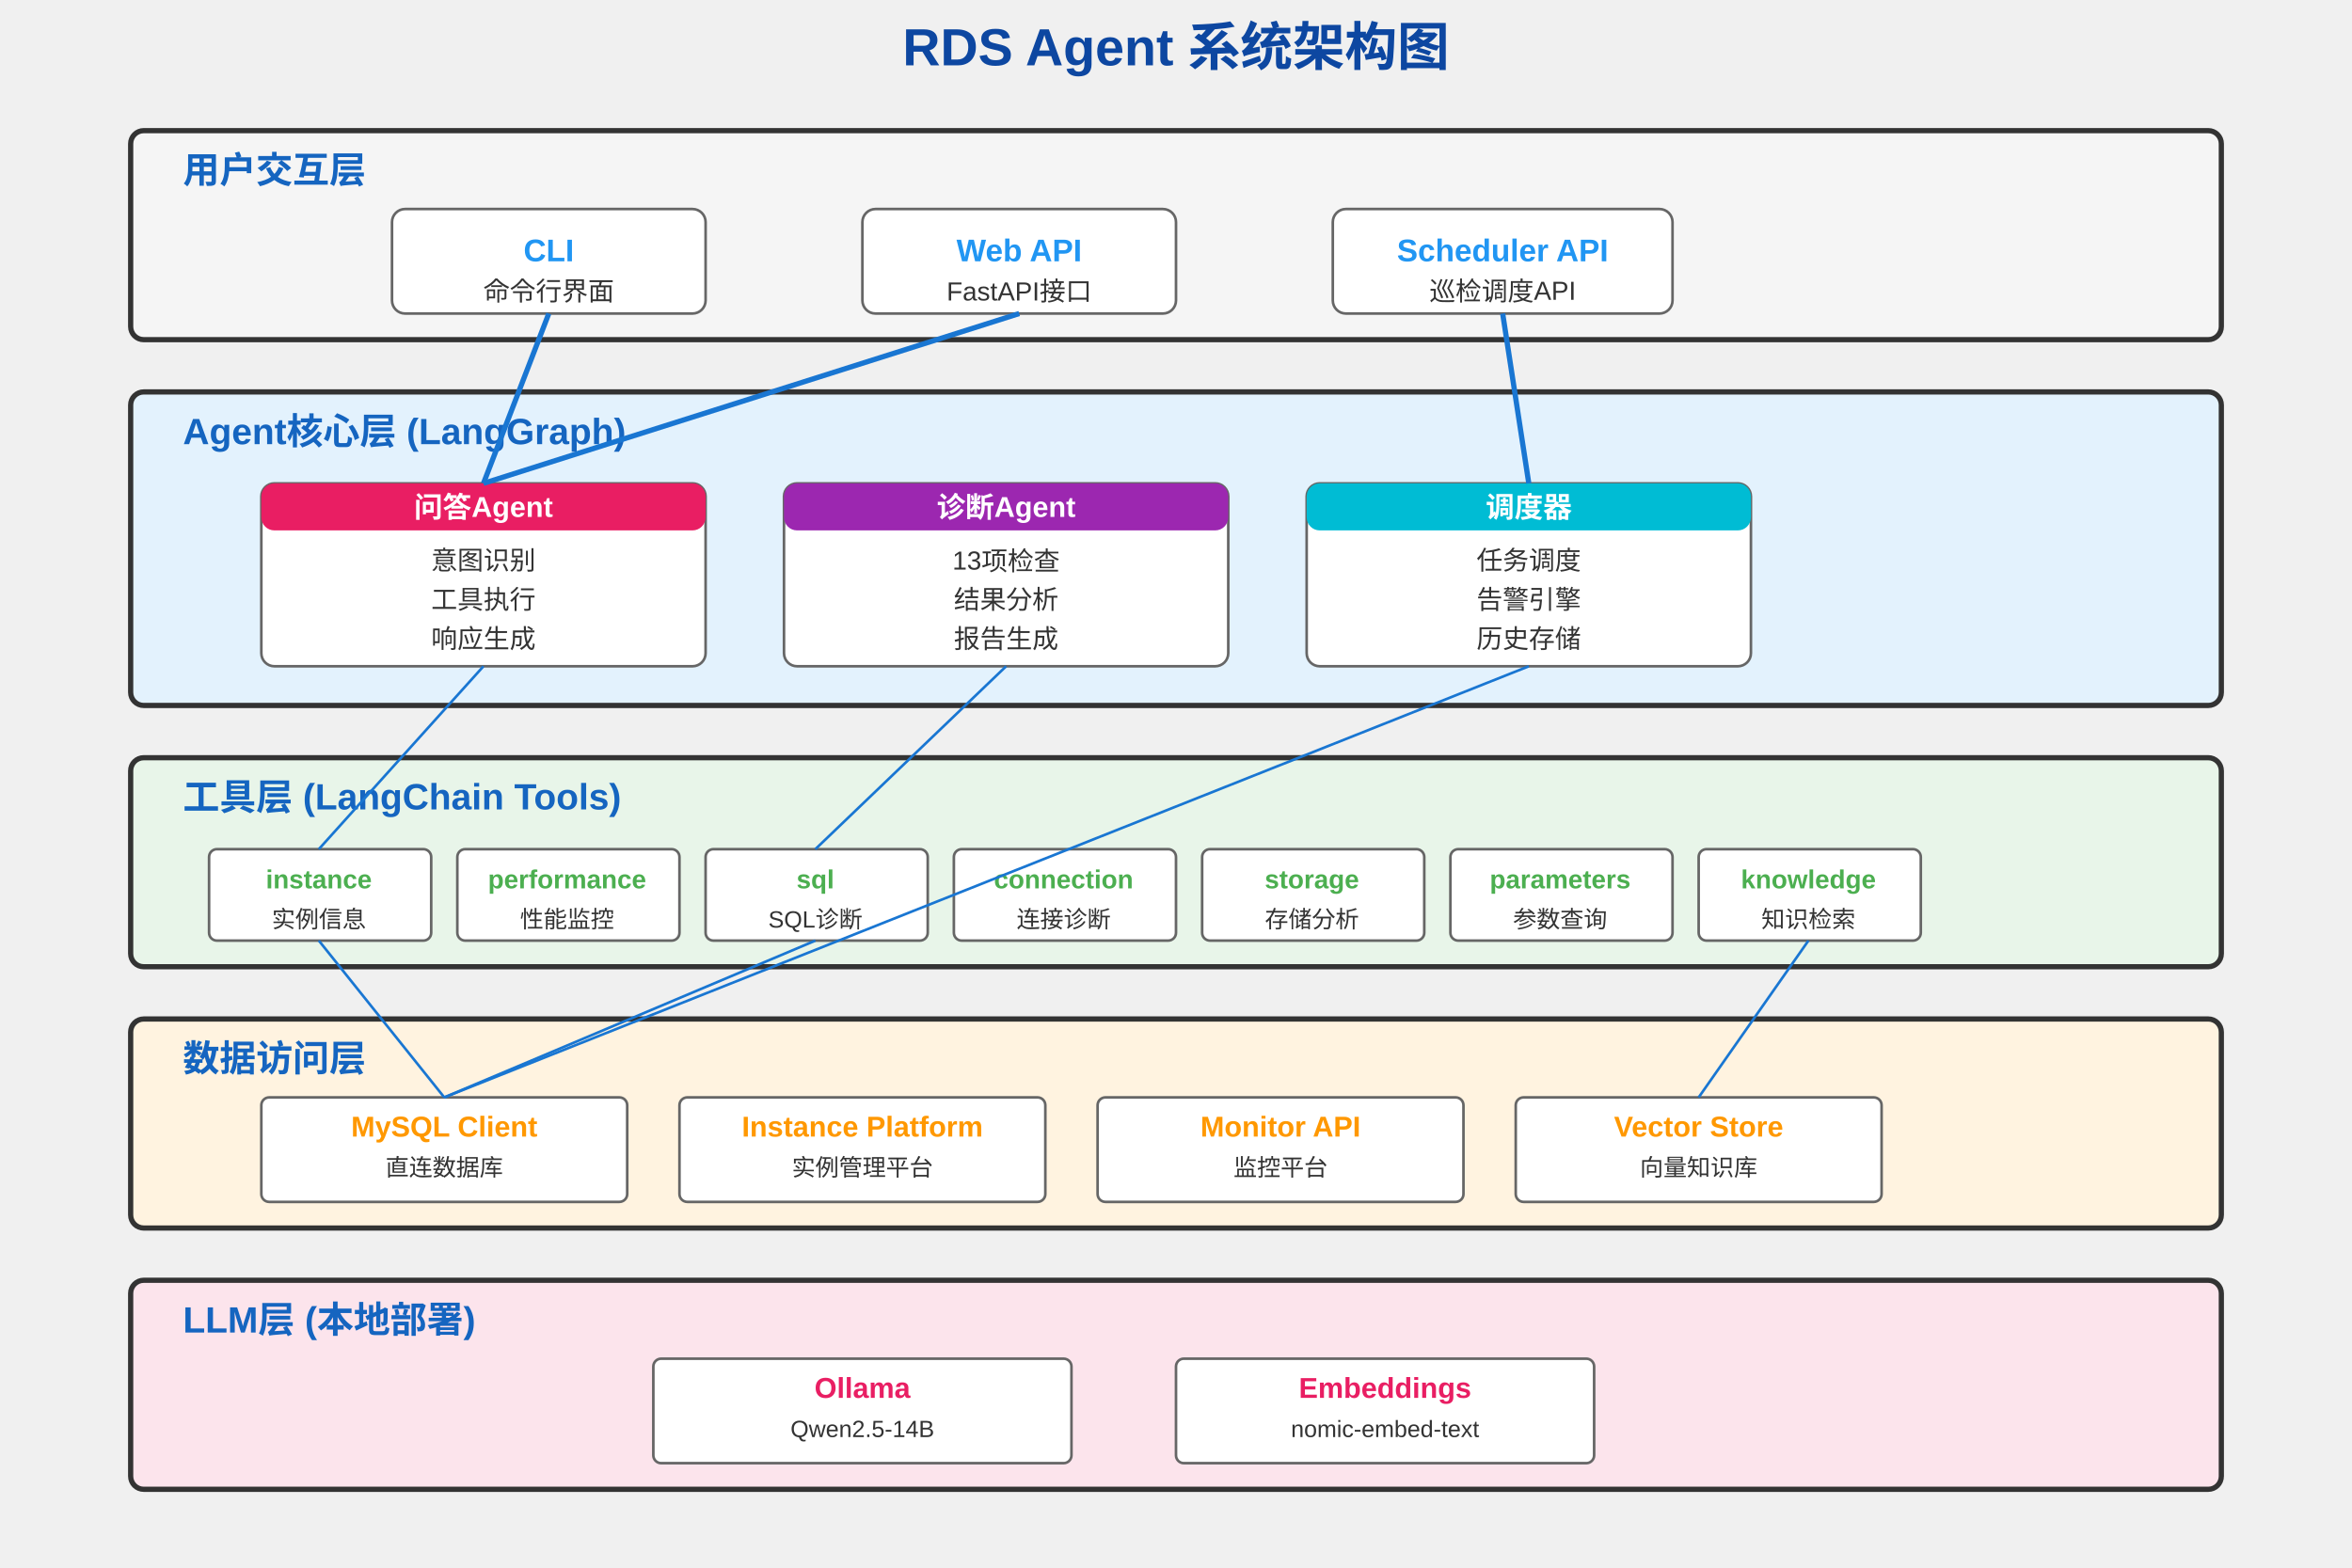
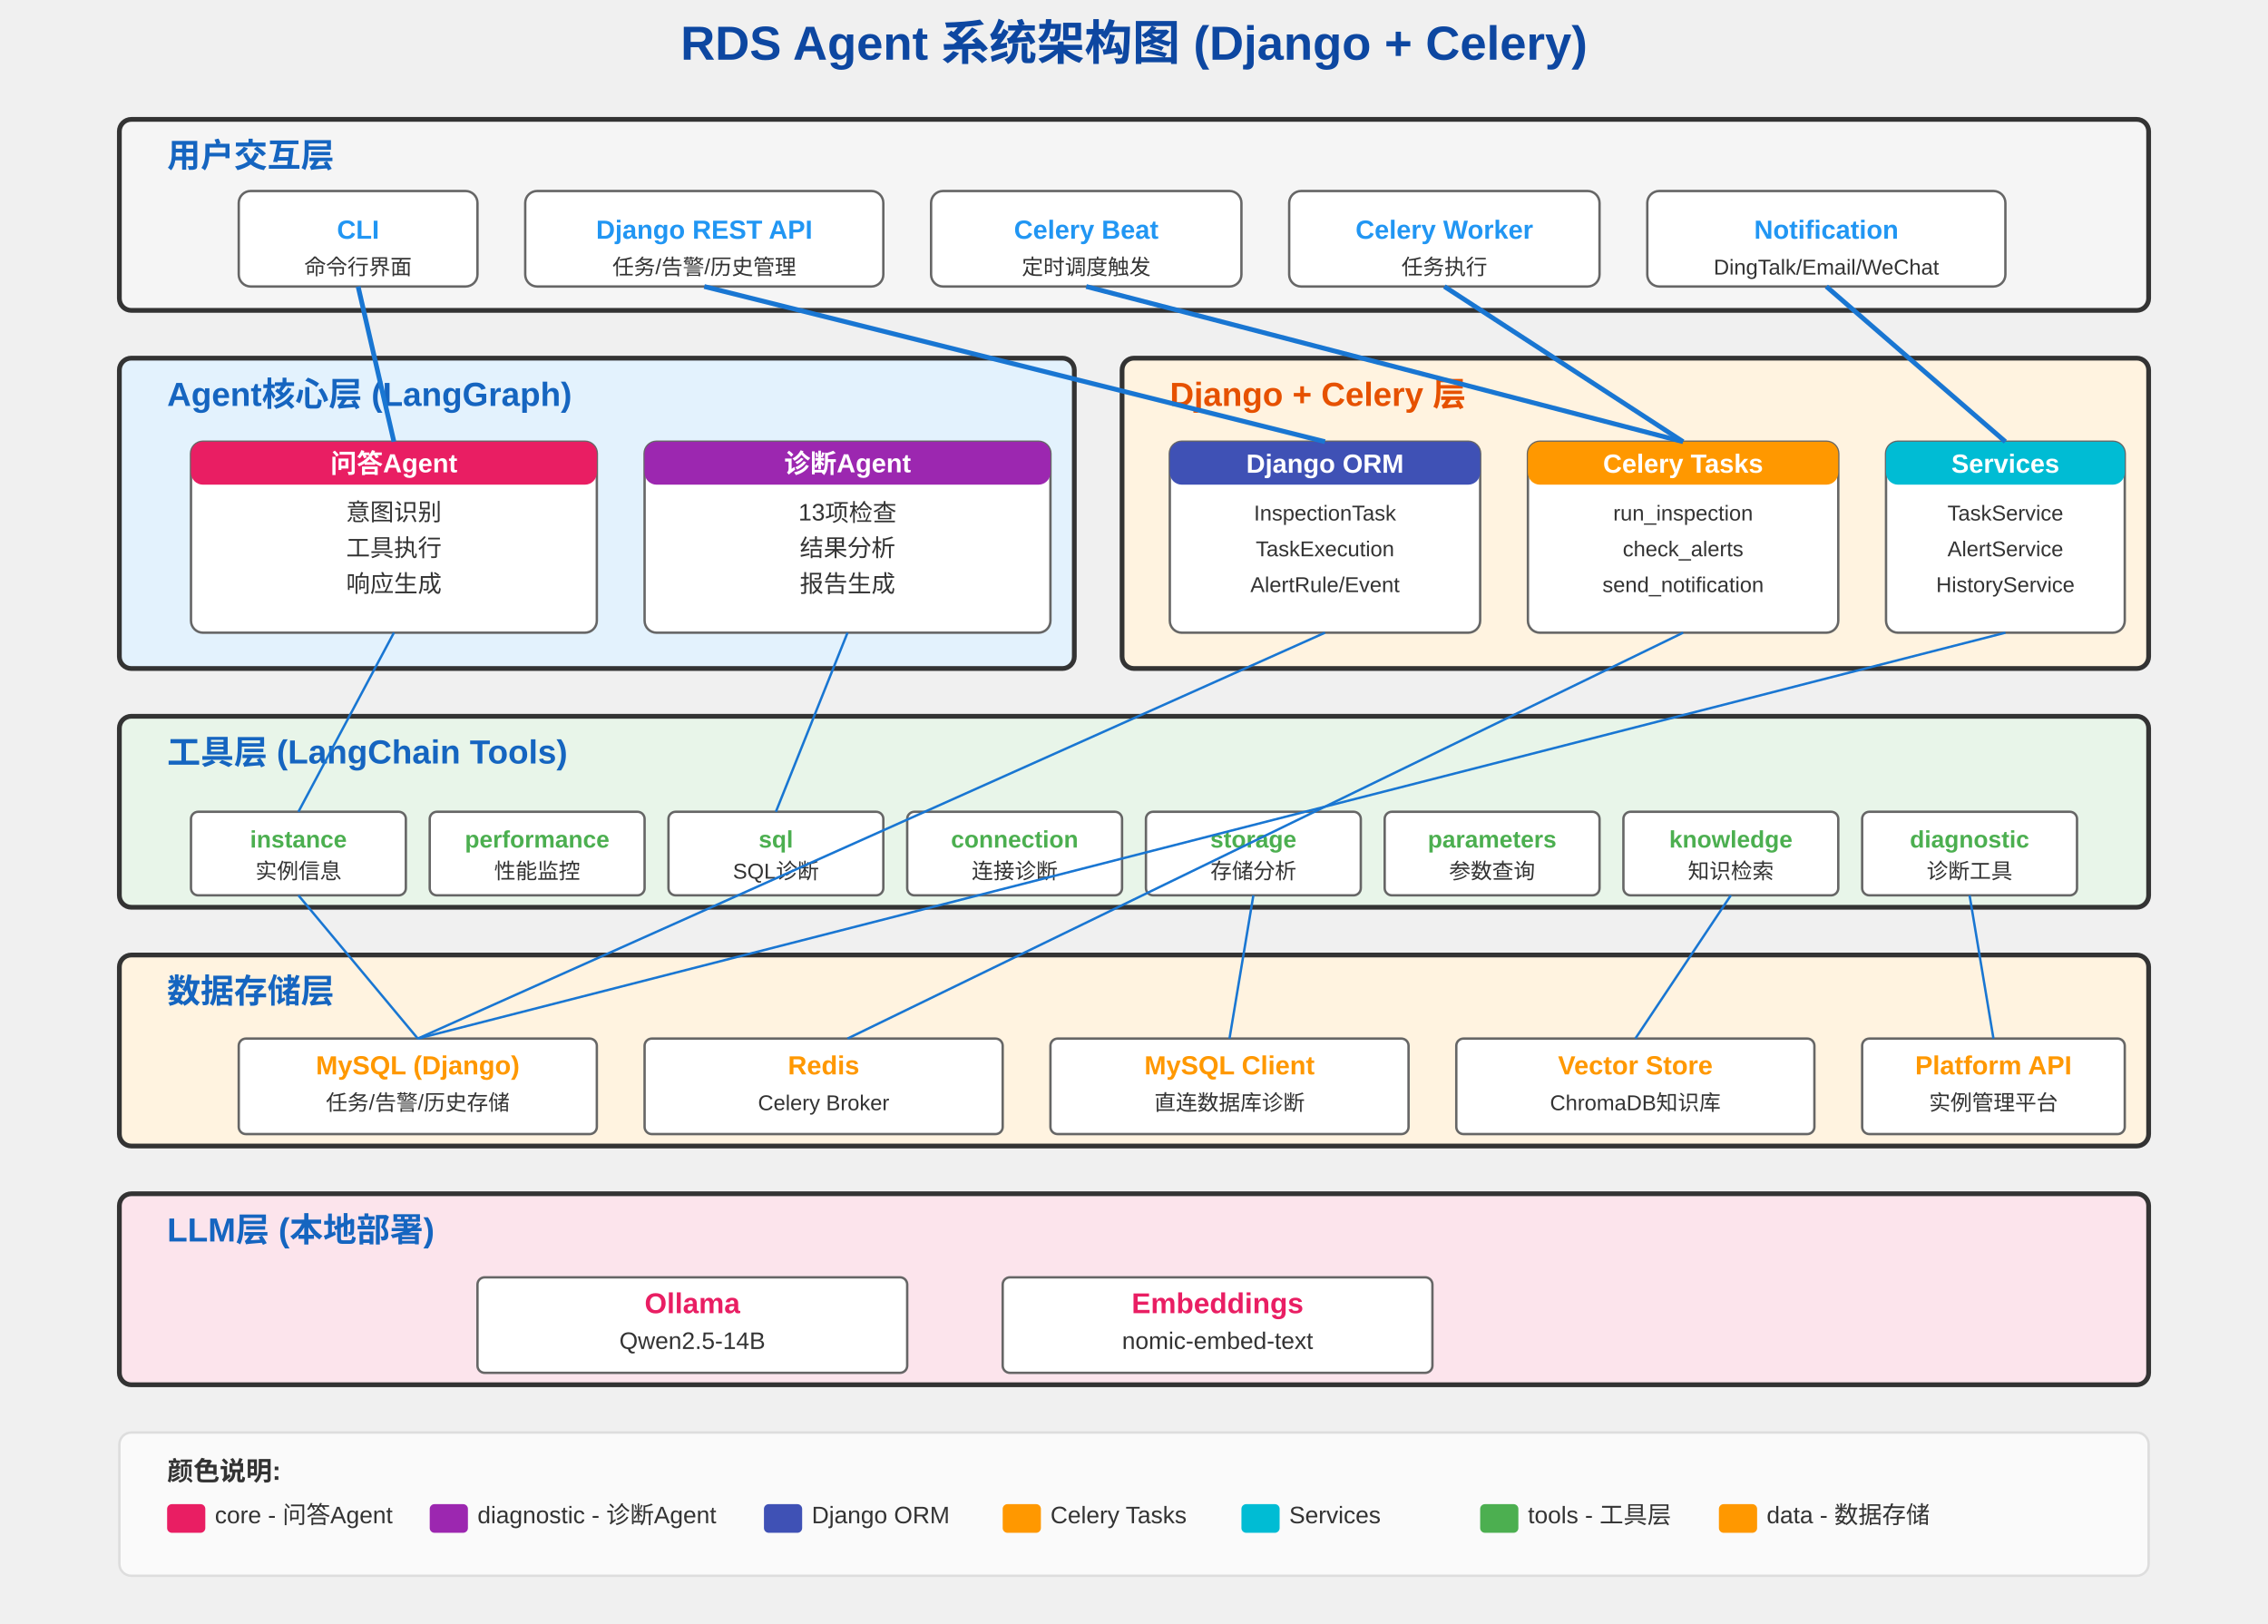
- <svg xmlns="http://www.w3.org/2000/svg" width="900" height="600">
-   <text x="450" y="25" text-anchor="middle" font-family="Arial" font-weight="bold" font-size="20" fill="#0D47A1">RDS Agent 系统架构图</text>
-   <rect x="50" y="50" width="800" height="80" fill="#f5f5f5" stroke="#333" stroke-width="2" rx="5" />
+ <svg xmlns="http://www.w3.org/2000/svg" width="950" height="680">
+   <text x="475" y="25" text-anchor="middle" font-family="Arial" font-weight="bold" font-size="20" fill="#0D47A1">RDS Agent 系统架构图 (Django + Celery)</text>
+   <rect x="50" y="50" width="850" height="80" fill="#f5f5f5" stroke="#333" stroke-width="2" rx="5" />
  <text x="70" y="70" font-family="Arial" font-weight="bold" font-size="14" fill="#1565C0">用户交互层</text>
-   <rect x="150" y="80" width="120" height="40" fill="#fff" stroke="#666" stroke-width="1" rx="5" />
-   <text x="210" y="100" text-anchor="middle" font-family="Arial" font-weight="bold" font-size="12" fill="#2196F3">CLI</text>
-   <text x="210" y="115" text-anchor="middle" font-family="Arial" font-size="10" fill="#333">命令行界面</text>
-   <rect x="330" y="80" width="120" height="40" fill="#fff" stroke="#666" stroke-width="1" rx="5" />
-   <text x="390" y="100" text-anchor="middle" font-family="Arial" font-weight="bold" font-size="12" fill="#2196F3">Web API</text>
-   <text x="390" y="115" text-anchor="middle" font-family="Arial" font-size="10" fill="#333">FastAPI接口</text>
-   <rect x="510" y="80" width="130" height="40" fill="#fff" stroke="#666" stroke-width="1" rx="5" />
-   <text x="575" y="100" text-anchor="middle" font-family="Arial" font-weight="bold" font-size="12" fill="#2196F3">Scheduler API</text>
-   <text x="575" y="115" text-anchor="middle" font-family="Arial" font-size="10" fill="#333">巡检调度API</text>
-   <rect x="50" y="150" width="800" height="120" fill="#e3f2fd" stroke="#333" stroke-width="2" rx="5" />
+   <rect x="100" y="80" width="100" height="40" fill="#fff" stroke="#666" stroke-width="1" rx="5" />
+   <text x="150" y="100" text-anchor="middle" font-family="Arial" font-weight="bold" font-size="11" fill="#2196F3">CLI</text>
+   <text x="150" y="115" text-anchor="middle" font-family="Arial" font-size="9" fill="#333">命令行界面</text>
+   <rect x="220" y="80" width="150" height="40" fill="#fff" stroke="#666" stroke-width="1" rx="5" />
+   <text x="295" y="100" text-anchor="middle" font-family="Arial" font-weight="bold" font-size="11" fill="#2196F3">Django REST API</text>
+   <text x="295" y="115" text-anchor="middle" font-family="Arial" font-size="9" fill="#333">任务/告警/历史管理</text>
+   <rect x="390" y="80" width="130" height="40" fill="#fff" stroke="#666" stroke-width="1" rx="5" />
+   <text x="455" y="100" text-anchor="middle" font-family="Arial" font-weight="bold" font-size="11" fill="#2196F3">Celery Beat</text>
+   <text x="455" y="115" text-anchor="middle" font-family="Arial" font-size="9" fill="#333">定时调度触发</text>
+   <rect x="540" y="80" width="130" height="40" fill="#fff" stroke="#666" stroke-width="1" rx="5" />
+   <text x="605" y="100" text-anchor="middle" font-family="Arial" font-weight="bold" font-size="11" fill="#2196F3">Celery Worker</text>
+   <text x="605" y="115" text-anchor="middle" font-family="Arial" font-size="9" fill="#333">任务执行</text>
+   <rect x="690" y="80" width="150" height="40" fill="#fff" stroke="#666" stroke-width="1" rx="5" />
+   <text x="765" y="100" text-anchor="middle" font-family="Arial" font-weight="bold" font-size="11" fill="#2196F3">Notification</text>
+   <text x="765" y="115" text-anchor="middle" font-family="Arial" font-size="9" fill="#333">DingTalk/Email/WeChat</text>
+   <rect x="50" y="150" width="400" height="130" fill="#e3f2fd" stroke="#333" stroke-width="2" rx="5" />
  <text x="70" y="170" font-family="Arial" font-weight="bold" font-size="14" fill="#1565C0">Agent核心层 (LangGraph)</text>
-   <rect x="100" y="185" width="170" height="70" fill="#fff" stroke="#666" stroke-width="1" rx="5" />
-   <rect x="100" y="185" width="170" height="18" fill="#E91E63" rx="5" />
-   <text x="185" y="198" text-anchor="middle" font-family="Arial" font-weight="bold" font-size="11" fill="#fff">问答Agent</text>
-   <text x="185" y="218" text-anchor="middle" font-family="Arial" font-size="10" fill="#333">意图识别</text>
-   <text x="185" y="233" text-anchor="middle" font-family="Arial" font-size="10" fill="#333">工具执行</text>
-   <text x="185" y="248" text-anchor="middle" font-family="Arial" font-size="10" fill="#333">响应生成</text>
-   <rect x="300" y="185" width="170" height="70" fill="#fff" stroke="#666" stroke-width="1" rx="5" />
-   <rect x="300" y="185" width="170" height="18" fill="#9C27B0" rx="5" />
-   <text x="385" y="198" text-anchor="middle" font-family="Arial" font-weight="bold" font-size="11" fill="#fff">诊断Agent</text>
-   <text x="385" y="218" text-anchor="middle" font-family="Arial" font-size="10" fill="#333">13项检查</text>
-   <text x="385" y="233" text-anchor="middle" font-family="Arial" font-size="10" fill="#333">结果分析</text>
-   <text x="385" y="248" text-anchor="middle" font-family="Arial" font-size="10" fill="#333">报告生成</text>
-   <rect x="500" y="185" width="170" height="70" fill="#fff" stroke="#666" stroke-width="1" rx="5" />
-   <rect x="500" y="185" width="170" height="18" fill="#00BCD4" rx="5" />
-   <text x="585" y="198" text-anchor="middle" font-family="Arial" font-weight="bold" font-size="11" fill="#fff">调度器</text>
-   <text x="585" y="218" text-anchor="middle" font-family="Arial" font-size="10" fill="#333">任务调度</text>
-   <text x="585" y="233" text-anchor="middle" font-family="Arial" font-size="10" fill="#333">告警引擎</text>
-   <text x="585" y="248" text-anchor="middle" font-family="Arial" font-size="10" fill="#333">历史存储</text>
-   <rect x="50" y="290" width="800" height="80" fill="#e8f5e9" stroke="#333" stroke-width="2" rx="5" />
-   <text x="70" y="310" font-family="Arial" font-weight="bold" font-size="14" fill="#1565C0">工具层 (LangChain Tools)</text>
-   <rect x="80" y="325" width="85" height="35" fill="#fff" stroke="#666" stroke-width="1" rx="3" />
-   <text x="122" y="340" text-anchor="middle" font-family="Arial" font-weight="bold" font-size="10" fill="#4CAF50">instance</text>
-   <text x="122" y="355" text-anchor="middle" font-family="Arial" font-size="9" fill="#333">实例信息</text>
-   <rect x="175" y="325" width="85" height="35" fill="#fff" stroke="#666" stroke-width="1" rx="3" />
-   <text x="217" y="340" text-anchor="middle" font-family="Arial" font-weight="bold" font-size="10" fill="#4CAF50">performance</text>
-   <text x="217" y="355" text-anchor="middle" font-family="Arial" font-size="9" fill="#333">性能监控</text>
-   <rect x="270" y="325" width="85" height="35" fill="#fff" stroke="#666" stroke-width="1" rx="3" />
-   <text x="312" y="340" text-anchor="middle" font-family="Arial" font-weight="bold" font-size="10" fill="#4CAF50">sql</text>
-   <text x="312" y="355" text-anchor="middle" font-family="Arial" font-size="9" fill="#333">SQL诊断</text>
-   <rect x="365" y="325" width="85" height="35" fill="#fff" stroke="#666" stroke-width="1" rx="3" />
-   <text x="407" y="340" text-anchor="middle" font-family="Arial" font-weight="bold" font-size="10" fill="#4CAF50">connection</text>
-   <text x="407" y="355" text-anchor="middle" font-family="Arial" font-size="9" fill="#333">连接诊断</text>
-   <rect x="460" y="325" width="85" height="35" fill="#fff" stroke="#666" stroke-width="1" rx="3" />
-   <text x="502" y="340" text-anchor="middle" font-family="Arial" font-weight="bold" font-size="10" fill="#4CAF50">storage</text>
-   <text x="502" y="355" text-anchor="middle" font-family="Arial" font-size="9" fill="#333">存储分析</text>
-   <rect x="555" y="325" width="85" height="35" fill="#fff" stroke="#666" stroke-width="1" rx="3" />
-   <text x="597" y="340" text-anchor="middle" font-family="Arial" font-weight="bold" font-size="10" fill="#4CAF50">parameters</text>
-   <text x="597" y="355" text-anchor="middle" font-family="Arial" font-size="9" fill="#333">参数查询</text>
-   <rect x="650" y="325" width="85" height="35" fill="#fff" stroke="#666" stroke-width="1" rx="3" />
-   <text x="692" y="340" text-anchor="middle" font-family="Arial" font-weight="bold" font-size="10" fill="#4CAF50">knowledge</text>
-   <text x="692" y="355" text-anchor="middle" font-family="Arial" font-size="9" fill="#333">知识检索</text>
-   <rect x="50" y="390" width="800" height="80" fill="#fff3e0" stroke="#333" stroke-width="2" rx="5" />
-   <text x="70" y="410" font-family="Arial" font-weight="bold" font-size="14" fill="#1565C0">数据访问层</text>
-   <rect x="100" y="420" width="140" height="40" fill="#fff" stroke="#666" stroke-width="1" rx="3" />
-   <text x="170" y="435" text-anchor="middle" font-family="Arial" font-weight="bold" font-size="11" fill="#FF9800">MySQL Client</text>
-   <text x="170" y="450" text-anchor="middle" font-family="Arial" font-size="9" fill="#333">直连数据库</text>
-   <rect x="260" y="420" width="140" height="40" fill="#fff" stroke="#666" stroke-width="1" rx="3" />
-   <text x="330" y="435" text-anchor="middle" font-family="Arial" font-weight="bold" font-size="11" fill="#FF9800">Instance Platform</text>
-   <text x="330" y="450" text-anchor="middle" font-family="Arial" font-size="9" fill="#333">实例管理平台</text>
-   <rect x="420" y="420" width="140" height="40" fill="#fff" stroke="#666" stroke-width="1" rx="3" />
-   <text x="490" y="435" text-anchor="middle" font-family="Arial" font-weight="bold" font-size="11" fill="#FF9800">Monitor API</text>
-   <text x="490" y="450" text-anchor="middle" font-family="Arial" font-size="9" fill="#333">监控平台</text>
-   <rect x="580" y="420" width="140" height="40" fill="#fff" stroke="#666" stroke-width="1" rx="3" />
-   <text x="650" y="435" text-anchor="middle" font-family="Arial" font-weight="bold" font-size="11" fill="#FF9800">Vector Store</text>
-   <text x="650" y="450" text-anchor="middle" font-family="Arial" font-size="9" fill="#333">向量知识库</text>
-   <rect x="50" y="490" width="800" height="80" fill="#fce4ec" stroke="#333" stroke-width="2" rx="5" />
-   <text x="70" y="510" font-family="Arial" font-weight="bold" font-size="14" fill="#1565C0">LLM层 (本地部署)</text>
-   <rect x="250" y="520" width="160" height="40" fill="#fff" stroke="#666" stroke-width="1" rx="3" />
-   <text x="330" y="535" text-anchor="middle" font-family="Arial" font-weight="bold" font-size="11" fill="#E91E63">Ollama</text>
-   <text x="330" y="550" text-anchor="middle" font-family="Arial" font-size="9" fill="#333">Qwen2.5-14B</text>
-   <rect x="450" y="520" width="160" height="40" fill="#fff" stroke="#666" stroke-width="1" rx="3" />
-   <text x="530" y="535" text-anchor="middle" font-family="Arial" font-weight="bold" font-size="11" fill="#E91E63">Embeddings</text>
-   <text x="530" y="550" text-anchor="middle" font-family="Arial" font-size="9" fill="#333">nomic-embed-text</text>
-   <line x1="210" y1="120" x2="185" y2="185" stroke="#1976D2" stroke-width="2" />
-   <line x1="390" y1="120" x2="185" y2="185" stroke="#1976D2" stroke-width="2" />
-   <line x1="575" y1="120" x2="585" y2="185" stroke="#1976D2" stroke-width="2" />
-   <line x1="185" y1="255" x2="122" y2="325" stroke="#1976D2" stroke-width="1" />
-   <line x1="385" y1="255" x2="312" y2="325" stroke="#1976D2" stroke-width="1" />
-   <line x1="585" y1="255" x2="170" y2="420" stroke="#1976D2" stroke-width="1" />
-   <line x1="122" y1="360" x2="170" y2="420" stroke="#1976D2" stroke-width="1" />
-   <line x1="312" y1="360" x2="170" y2="420" stroke="#1976D2" stroke-width="1" />
-   <line x1="692" y1="360" x2="650" y2="420" stroke="#1976D2" stroke-width="1" />
+   <rect x="80" y="185" width="170" height="80" fill="#fff" stroke="#666" stroke-width="1" rx="5" />
+   <rect x="80" y="185" width="170" height="18" fill="#E91E63" rx="5" />
+   <text x="165" y="198" text-anchor="middle" font-family="Arial" font-weight="bold" font-size="11" fill="#fff">问答Agent</text>
+   <text x="165" y="218" text-anchor="middle" font-family="Arial" font-size="10" fill="#333">意图识别</text>
+   <text x="165" y="233" text-anchor="middle" font-family="Arial" font-size="10" fill="#333">工具执行</text>
+   <text x="165" y="248" text-anchor="middle" font-family="Arial" font-size="10" fill="#333">响应生成</text>
+   <rect x="270" y="185" width="170" height="80" fill="#fff" stroke="#666" stroke-width="1" rx="5" />
+   <rect x="270" y="185" width="170" height="18" fill="#9C27B0" rx="5" />
+   <text x="355" y="198" text-anchor="middle" font-family="Arial" font-weight="bold" font-size="11" fill="#fff">诊断Agent</text>
+   <text x="355" y="218" text-anchor="middle" font-family="Arial" font-size="10" fill="#333">13项检查</text>
+   <text x="355" y="233" text-anchor="middle" font-family="Arial" font-size="10" fill="#333">结果分析</text>
+   <text x="355" y="248" text-anchor="middle" font-family="Arial" font-size="10" fill="#333">报告生成</text>
+   <rect x="470" y="150" width="430" height="130" fill="#FFF3E0" stroke="#333" stroke-width="2" rx="5" />
+   <text x="490" y="170" font-family="Arial" font-weight="bold" font-size="14" fill="#E65100">Django + Celery 层</text>
+   <rect x="490" y="185" width="130" height="80" fill="#fff" stroke="#666" stroke-width="1" rx="5" />
+   <rect x="490" y="185" width="130" height="18" fill="#3F51B5" rx="5" />
+   <text x="555" y="198" text-anchor="middle" font-family="Arial" font-weight="bold" font-size="11" fill="#fff">Django ORM</text>
+   <text x="555" y="218" text-anchor="middle" font-family="Arial" font-size="9" fill="#333">InspectionTask</text>
+   <text x="555" y="233" text-anchor="middle" font-family="Arial" font-size="9" fill="#333">TaskExecution</text>
+   <text x="555" y="248" text-anchor="middle" font-family="Arial" font-size="9" fill="#333">AlertRule/Event</text>
+   <rect x="640" y="185" width="130" height="80" fill="#fff" stroke="#666" stroke-width="1" rx="5" />
+   <rect x="640" y="185" width="130" height="18" fill="#FF9800" rx="5" />
+   <text x="705" y="198" text-anchor="middle" font-family="Arial" font-weight="bold" font-size="11" fill="#fff">Celery Tasks</text>
+   <text x="705" y="218" text-anchor="middle" font-family="Arial" font-size="9" fill="#333">run_inspection</text>
+   <text x="705" y="233" text-anchor="middle" font-family="Arial" font-size="9" fill="#333">check_alerts</text>
+   <text x="705" y="248" text-anchor="middle" font-family="Arial" font-size="9" fill="#333">send_notification</text>
+   <rect x="790" y="185" width="100" height="80" fill="#fff" stroke="#666" stroke-width="1" rx="5" />
+   <rect x="790" y="185" width="100" height="18" fill="#00BCD4" rx="5" />
+   <text x="840" y="198" text-anchor="middle" font-family="Arial" font-weight="bold" font-size="11" fill="#fff">Services</text>
+   <text x="840" y="218" text-anchor="middle" font-family="Arial" font-size="9" fill="#333">TaskService</text>
+   <text x="840" y="233" text-anchor="middle" font-family="Arial" font-size="9" fill="#333">AlertService</text>
+   <text x="840" y="248" text-anchor="middle" font-family="Arial" font-size="9" fill="#333">HistoryService</text>
+   <rect x="50" y="300" width="850" height="80" fill="#e8f5e9" stroke="#333" stroke-width="2" rx="5" />
+   <text x="70" y="320" font-family="Arial" font-weight="bold" font-size="14" fill="#1565C0">工具层 (LangChain Tools)</text>
+   <rect x="80" y="340" width="90" height="35" fill="#fff" stroke="#666" stroke-width="1" rx="3" />
+   <text x="125" y="355" text-anchor="middle" font-family="Arial" font-weight="bold" font-size="10" fill="#4CAF50">instance</text>
+   <text x="125" y="368" text-anchor="middle" font-family="Arial" font-size="9" fill="#333">实例信息</text>
+   <rect x="180" y="340" width="90" height="35" fill="#fff" stroke="#666" stroke-width="1" rx="3" />
+   <text x="225" y="355" text-anchor="middle" font-family="Arial" font-weight="bold" font-size="10" fill="#4CAF50">performance</text>
+   <text x="225" y="368" text-anchor="middle" font-family="Arial" font-size="9" fill="#333">性能监控</text>
+   <rect x="280" y="340" width="90" height="35" fill="#fff" stroke="#666" stroke-width="1" rx="3" />
+   <text x="325" y="355" text-anchor="middle" font-family="Arial" font-weight="bold" font-size="10" fill="#4CAF50">sql</text>
+   <text x="325" y="368" text-anchor="middle" font-family="Arial" font-size="9" fill="#333">SQL诊断</text>
+   <rect x="380" y="340" width="90" height="35" fill="#fff" stroke="#666" stroke-width="1" rx="3" />
+   <text x="425" y="355" text-anchor="middle" font-family="Arial" font-weight="bold" font-size="10" fill="#4CAF50">connection</text>
+   <text x="425" y="368" text-anchor="middle" font-family="Arial" font-size="9" fill="#333">连接诊断</text>
+   <rect x="480" y="340" width="90" height="35" fill="#fff" stroke="#666" stroke-width="1" rx="3" />
+   <text x="525" y="355" text-anchor="middle" font-family="Arial" font-weight="bold" font-size="10" fill="#4CAF50">storage</text>
+   <text x="525" y="368" text-anchor="middle" font-family="Arial" font-size="9" fill="#333">存储分析</text>
+   <rect x="580" y="340" width="90" height="35" fill="#fff" stroke="#666" stroke-width="1" rx="3" />
+   <text x="625" y="355" text-anchor="middle" font-family="Arial" font-weight="bold" font-size="10" fill="#4CAF50">parameters</text>
+   <text x="625" y="368" text-anchor="middle" font-family="Arial" font-size="9" fill="#333">参数查询</text>
+   <rect x="680" y="340" width="90" height="35" fill="#fff" stroke="#666" stroke-width="1" rx="3" />
+   <text x="725" y="355" text-anchor="middle" font-family="Arial" font-weight="bold" font-size="10" fill="#4CAF50">knowledge</text>
+   <text x="725" y="368" text-anchor="middle" font-family="Arial" font-size="9" fill="#333">知识检索</text>
+   <rect x="780" y="340" width="90" height="35" fill="#fff" stroke="#666" stroke-width="1" rx="3" />
+   <text x="825" y="355" text-anchor="middle" font-family="Arial" font-weight="bold" font-size="10" fill="#4CAF50">diagnostic</text>
+   <text x="825" y="368" text-anchor="middle" font-family="Arial" font-size="9" fill="#333">诊断工具</text>
+   <rect x="50" y="400" width="850" height="80" fill="#fff3e0" stroke="#333" stroke-width="2" rx="5" />
+   <text x="70" y="420" font-family="Arial" font-weight="bold" font-size="14" fill="#1565C0">数据存储层</text>
+   <rect x="100" y="435" width="150" height="40" fill="#fff" stroke="#666" stroke-width="1" rx="3" />
+   <text x="175" y="450" text-anchor="middle" font-family="Arial" font-weight="bold" font-size="11" fill="#FF9800">MySQL (Django)</text>
+   <text x="175" y="465" text-anchor="middle" font-family="Arial" font-size="9" fill="#333">任务/告警/历史存储</text>
+   <rect x="270" y="435" width="150" height="40" fill="#fff" stroke="#666" stroke-width="1" rx="3" />
+   <text x="345" y="450" text-anchor="middle" font-family="Arial" font-weight="bold" font-size="11" fill="#FF9800">Redis</text>
+   <text x="345" y="465" text-anchor="middle" font-family="Arial" font-size="9" fill="#333">Celery Broker</text>
+   <rect x="440" y="435" width="150" height="40" fill="#fff" stroke="#666" stroke-width="1" rx="3" />
+   <text x="515" y="450" text-anchor="middle" font-family="Arial" font-weight="bold" font-size="11" fill="#FF9800">MySQL Client</text>
+   <text x="515" y="465" text-anchor="middle" font-family="Arial" font-size="9" fill="#333">直连数据库诊断</text>
+   <rect x="610" y="435" width="150" height="40" fill="#fff" stroke="#666" stroke-width="1" rx="3" />
+   <text x="685" y="450" text-anchor="middle" font-family="Arial" font-weight="bold" font-size="11" fill="#FF9800">Vector Store</text>
+   <text x="685" y="465" text-anchor="middle" font-family="Arial" font-size="9" fill="#333">ChromaDB知识库</text>
+   <rect x="780" y="435" width="110" height="40" fill="#fff" stroke="#666" stroke-width="1" rx="3" />
+   <text x="835" y="450" text-anchor="middle" font-family="Arial" font-weight="bold" font-size="11" fill="#FF9800">Platform API</text>
+   <text x="835" y="465" text-anchor="middle" font-family="Arial" font-size="9" fill="#333">实例管理平台</text>
+   <rect x="50" y="500" width="850" height="80" fill="#fce4ec" stroke="#333" stroke-width="2" rx="5" />
+   <text x="70" y="520" font-family="Arial" font-weight="bold" font-size="14" fill="#1565C0">LLM层 (本地部署)</text>
+   <rect x="200" y="535" width="180" height="40" fill="#fff" stroke="#666" stroke-width="1" rx="3" />
+   <text x="290" y="550" text-anchor="middle" font-family="Arial" font-weight="bold" font-size="12" fill="#E91E63">Ollama</text>
+   <text x="290" y="565" text-anchor="middle" font-family="Arial" font-size="10" fill="#333">Qwen2.5-14B</text>
+   <rect x="420" y="535" width="180" height="40" fill="#fff" stroke="#666" stroke-width="1" rx="3" />
+   <text x="510" y="550" text-anchor="middle" font-family="Arial" font-weight="bold" font-size="12" fill="#E91E63">Embeddings</text>
+   <text x="510" y="565" text-anchor="middle" font-family="Arial" font-size="10" fill="#333">nomic-embed-text</text>
+   <rect x="50" y="600" width="850" height="60" fill="#fafafa" stroke="#ddd" stroke-width="1" rx="5" />
+   <text x="70" y="620" font-family="Arial" font-weight="bold" font-size="11" fill="#333">颜色说明:</text>
+   <rect x="70" y="630" width="16" height="12" fill="#E91E63" rx="2" />
+   <text x="90" y="638" font-family="Arial" font-size="10" fill="#333">core - 问答Agent</text>
+   <rect x="180" y="630" width="16" height="12" fill="#9C27B0" rx="2" />
+   <text x="200" y="638" font-family="Arial" font-size="10" fill="#333">diagnostic - 诊断Agent</text>
+   <rect x="320" y="630" width="16" height="12" fill="#3F51B5" rx="2" />
+   <text x="340" y="638" font-family="Arial" font-size="10" fill="#333">Django ORM</text>
+   <rect x="420" y="630" width="16" height="12" fill="#FF9800" rx="2" />
+   <text x="440" y="638" font-family="Arial" font-size="10" fill="#333">Celery Tasks</text>
+   <rect x="520" y="630" width="16" height="12" fill="#00BCD4" rx="2" />
+   <text x="540" y="638" font-family="Arial" font-size="10" fill="#333">Services</text>
+   <rect x="620" y="630" width="16" height="12" fill="#4CAF50" rx="2" />
+   <text x="640" y="638" font-family="Arial" font-size="10" fill="#333">tools - 工具层</text>
+   <rect x="720" y="630" width="16" height="12" fill="#FF9800" rx="2" />
+   <text x="740" y="638" font-family="Arial" font-size="10" fill="#333">data - 数据存储</text>
+   <line x1="150" y1="120" x2="165" y2="185" stroke="#1976D2" stroke-width="2" />
+   <line x1="295" y1="120" x2="555" y2="185" stroke="#1976D2" stroke-width="2" />
+   <line x1="455" y1="120" x2="705" y2="185" stroke="#1976D2" stroke-width="2" />
+   <line x1="605" y1="120" x2="705" y2="185" stroke="#1976D2" stroke-width="2" />
+   <line x1="765" y1="120" x2="840" y2="185" stroke="#1976D2" stroke-width="2" />
+   <line x1="165" y1="265" x2="125" y2="340" stroke="#1976D2" stroke-width="1" />
+   <line x1="355" y1="265" x2="325" y2="340" stroke="#1976D2" stroke-width="1" />
+   <line x1="555" y1="265" x2="175" y2="435" stroke="#1976D2" stroke-width="1" />
+   <line x1="705" y1="265" x2="355" y2="435" stroke="#1976D2" stroke-width="1" />
+   <line x1="840" y1="265" x2="175" y2="435" stroke="#1976D2" stroke-width="1" />
+   <line x1="125" y1="375" x2="175" y2="435" stroke="#1976D2" stroke-width="1" />
+   <line x1="525" y1="375" x2="515" y2="435" stroke="#1976D2" stroke-width="1" />
+   <line x1="725" y1="375" x2="685" y2="435" stroke="#1976D2" stroke-width="1" />
+   <line x1="825" y1="375" x2="835" y2="435" stroke="#1976D2" stroke-width="1" />
</svg>
